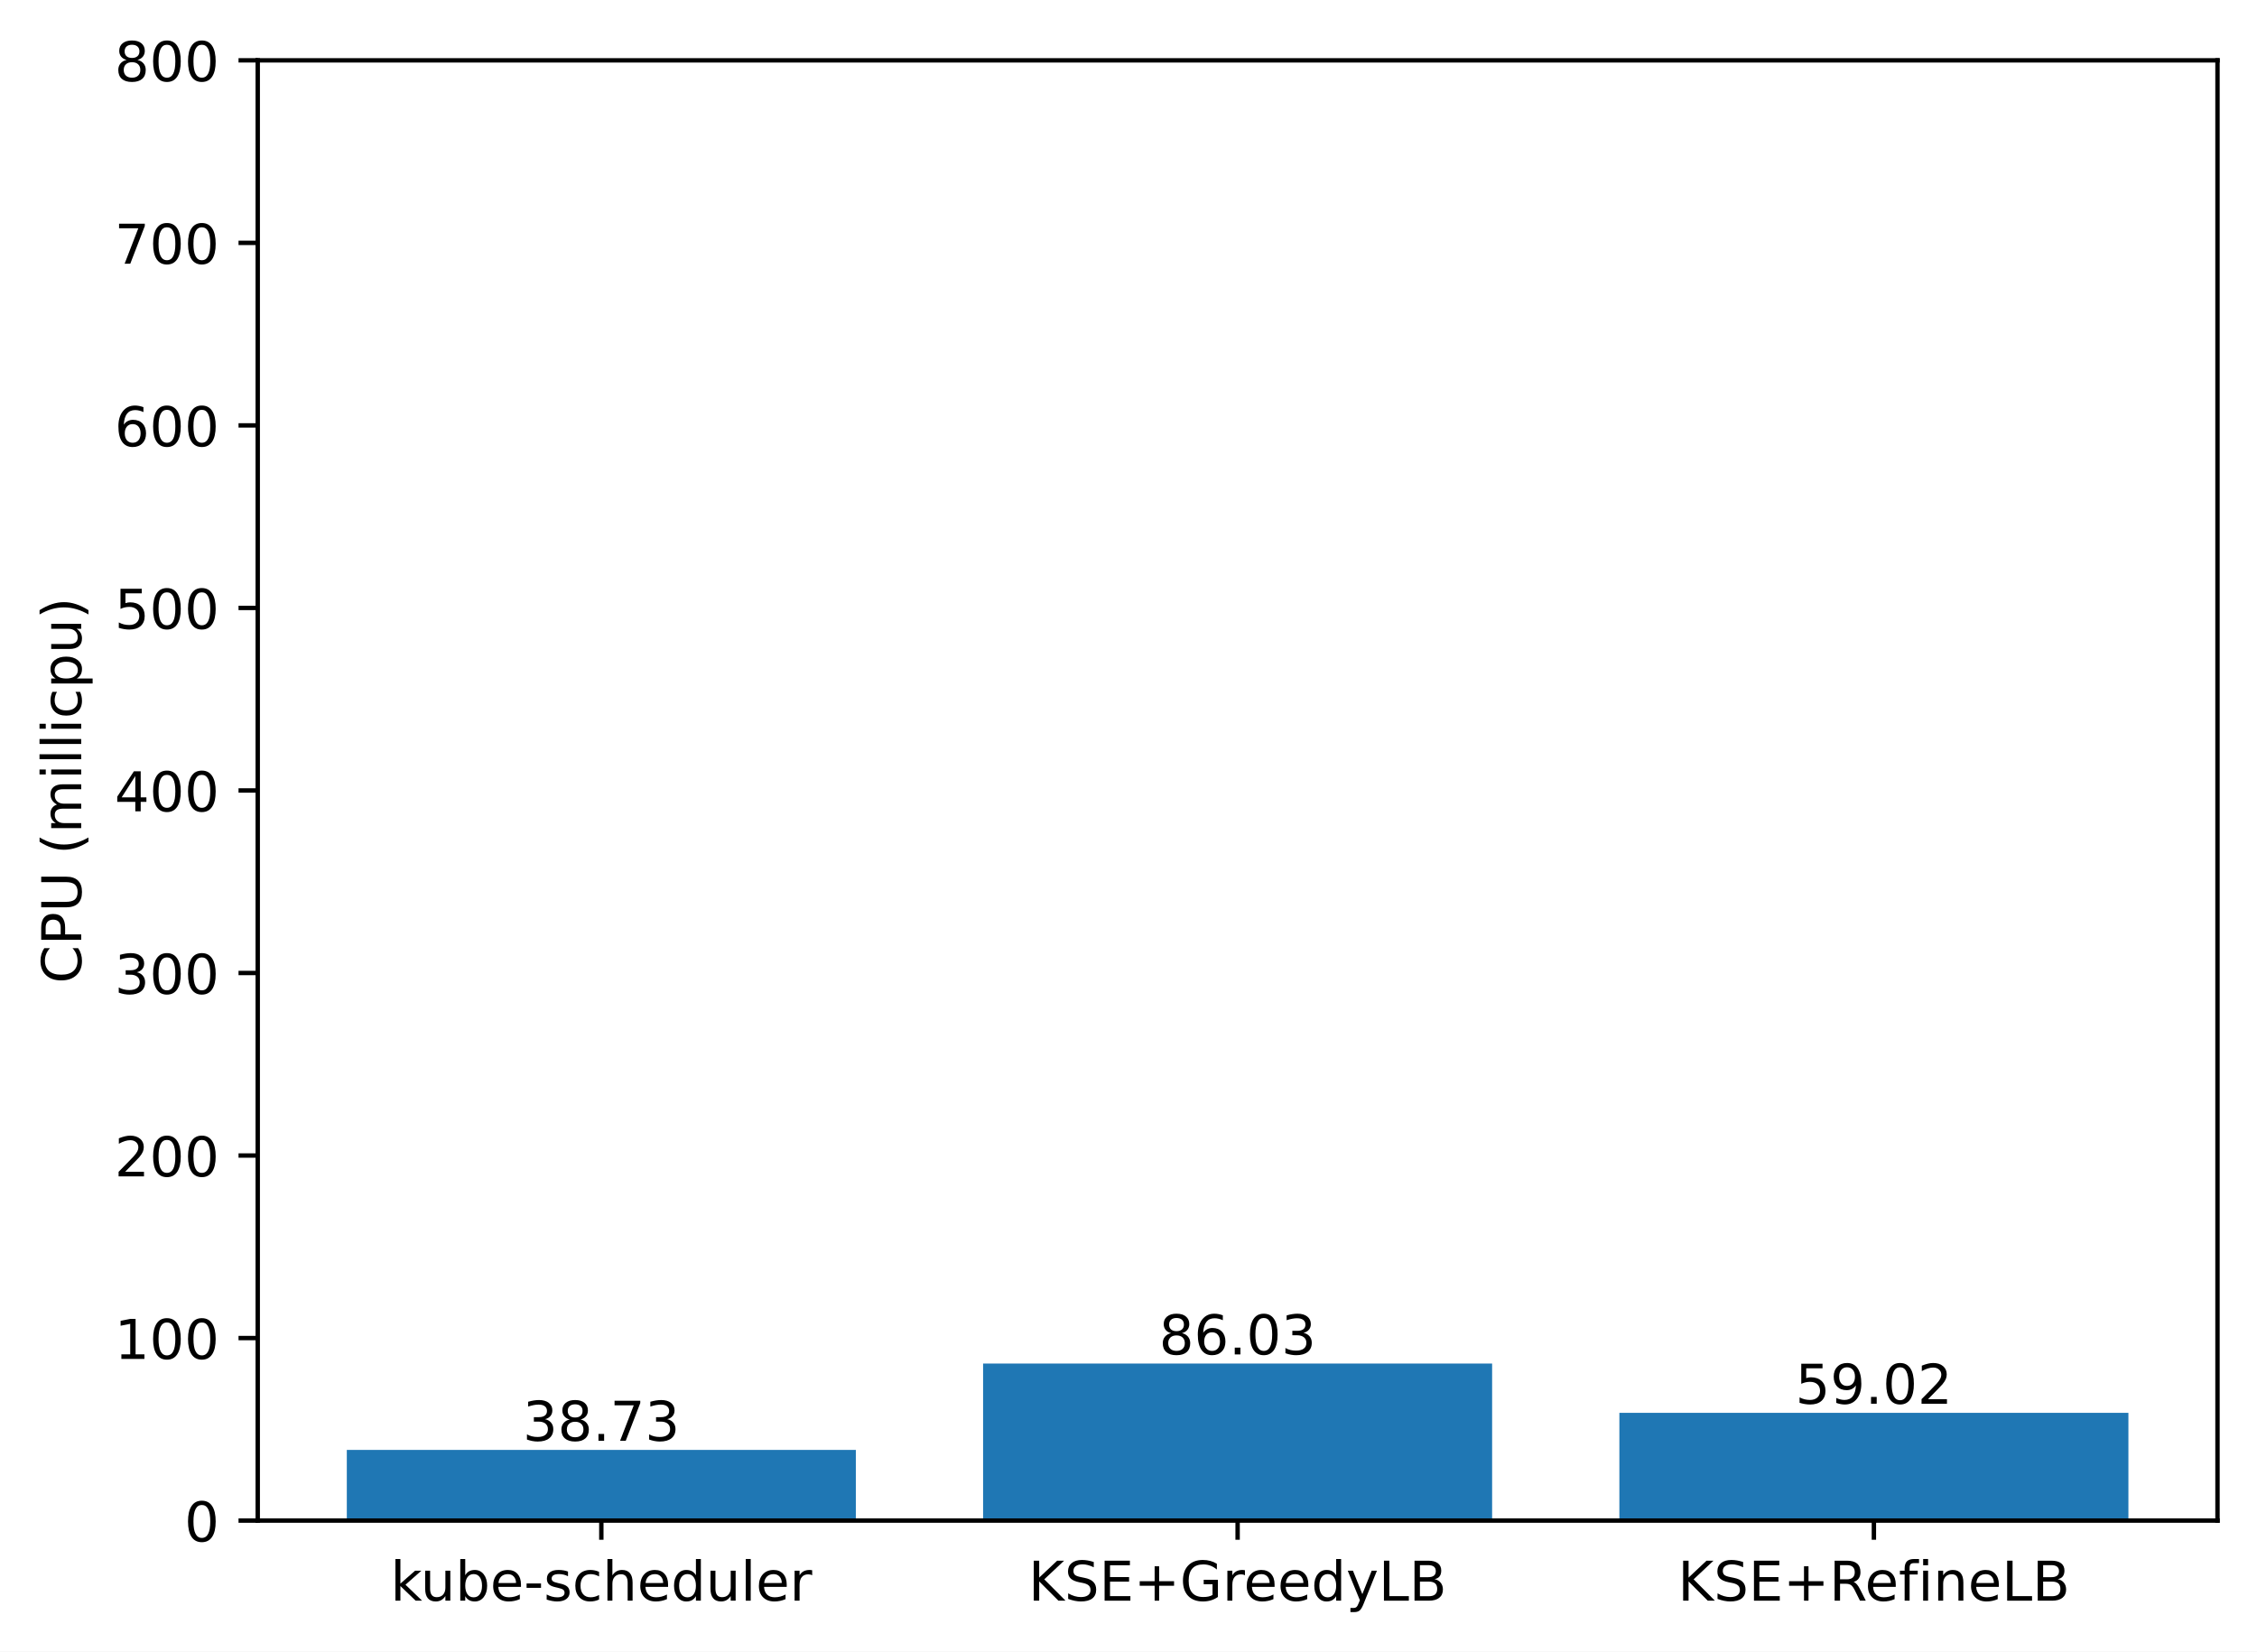
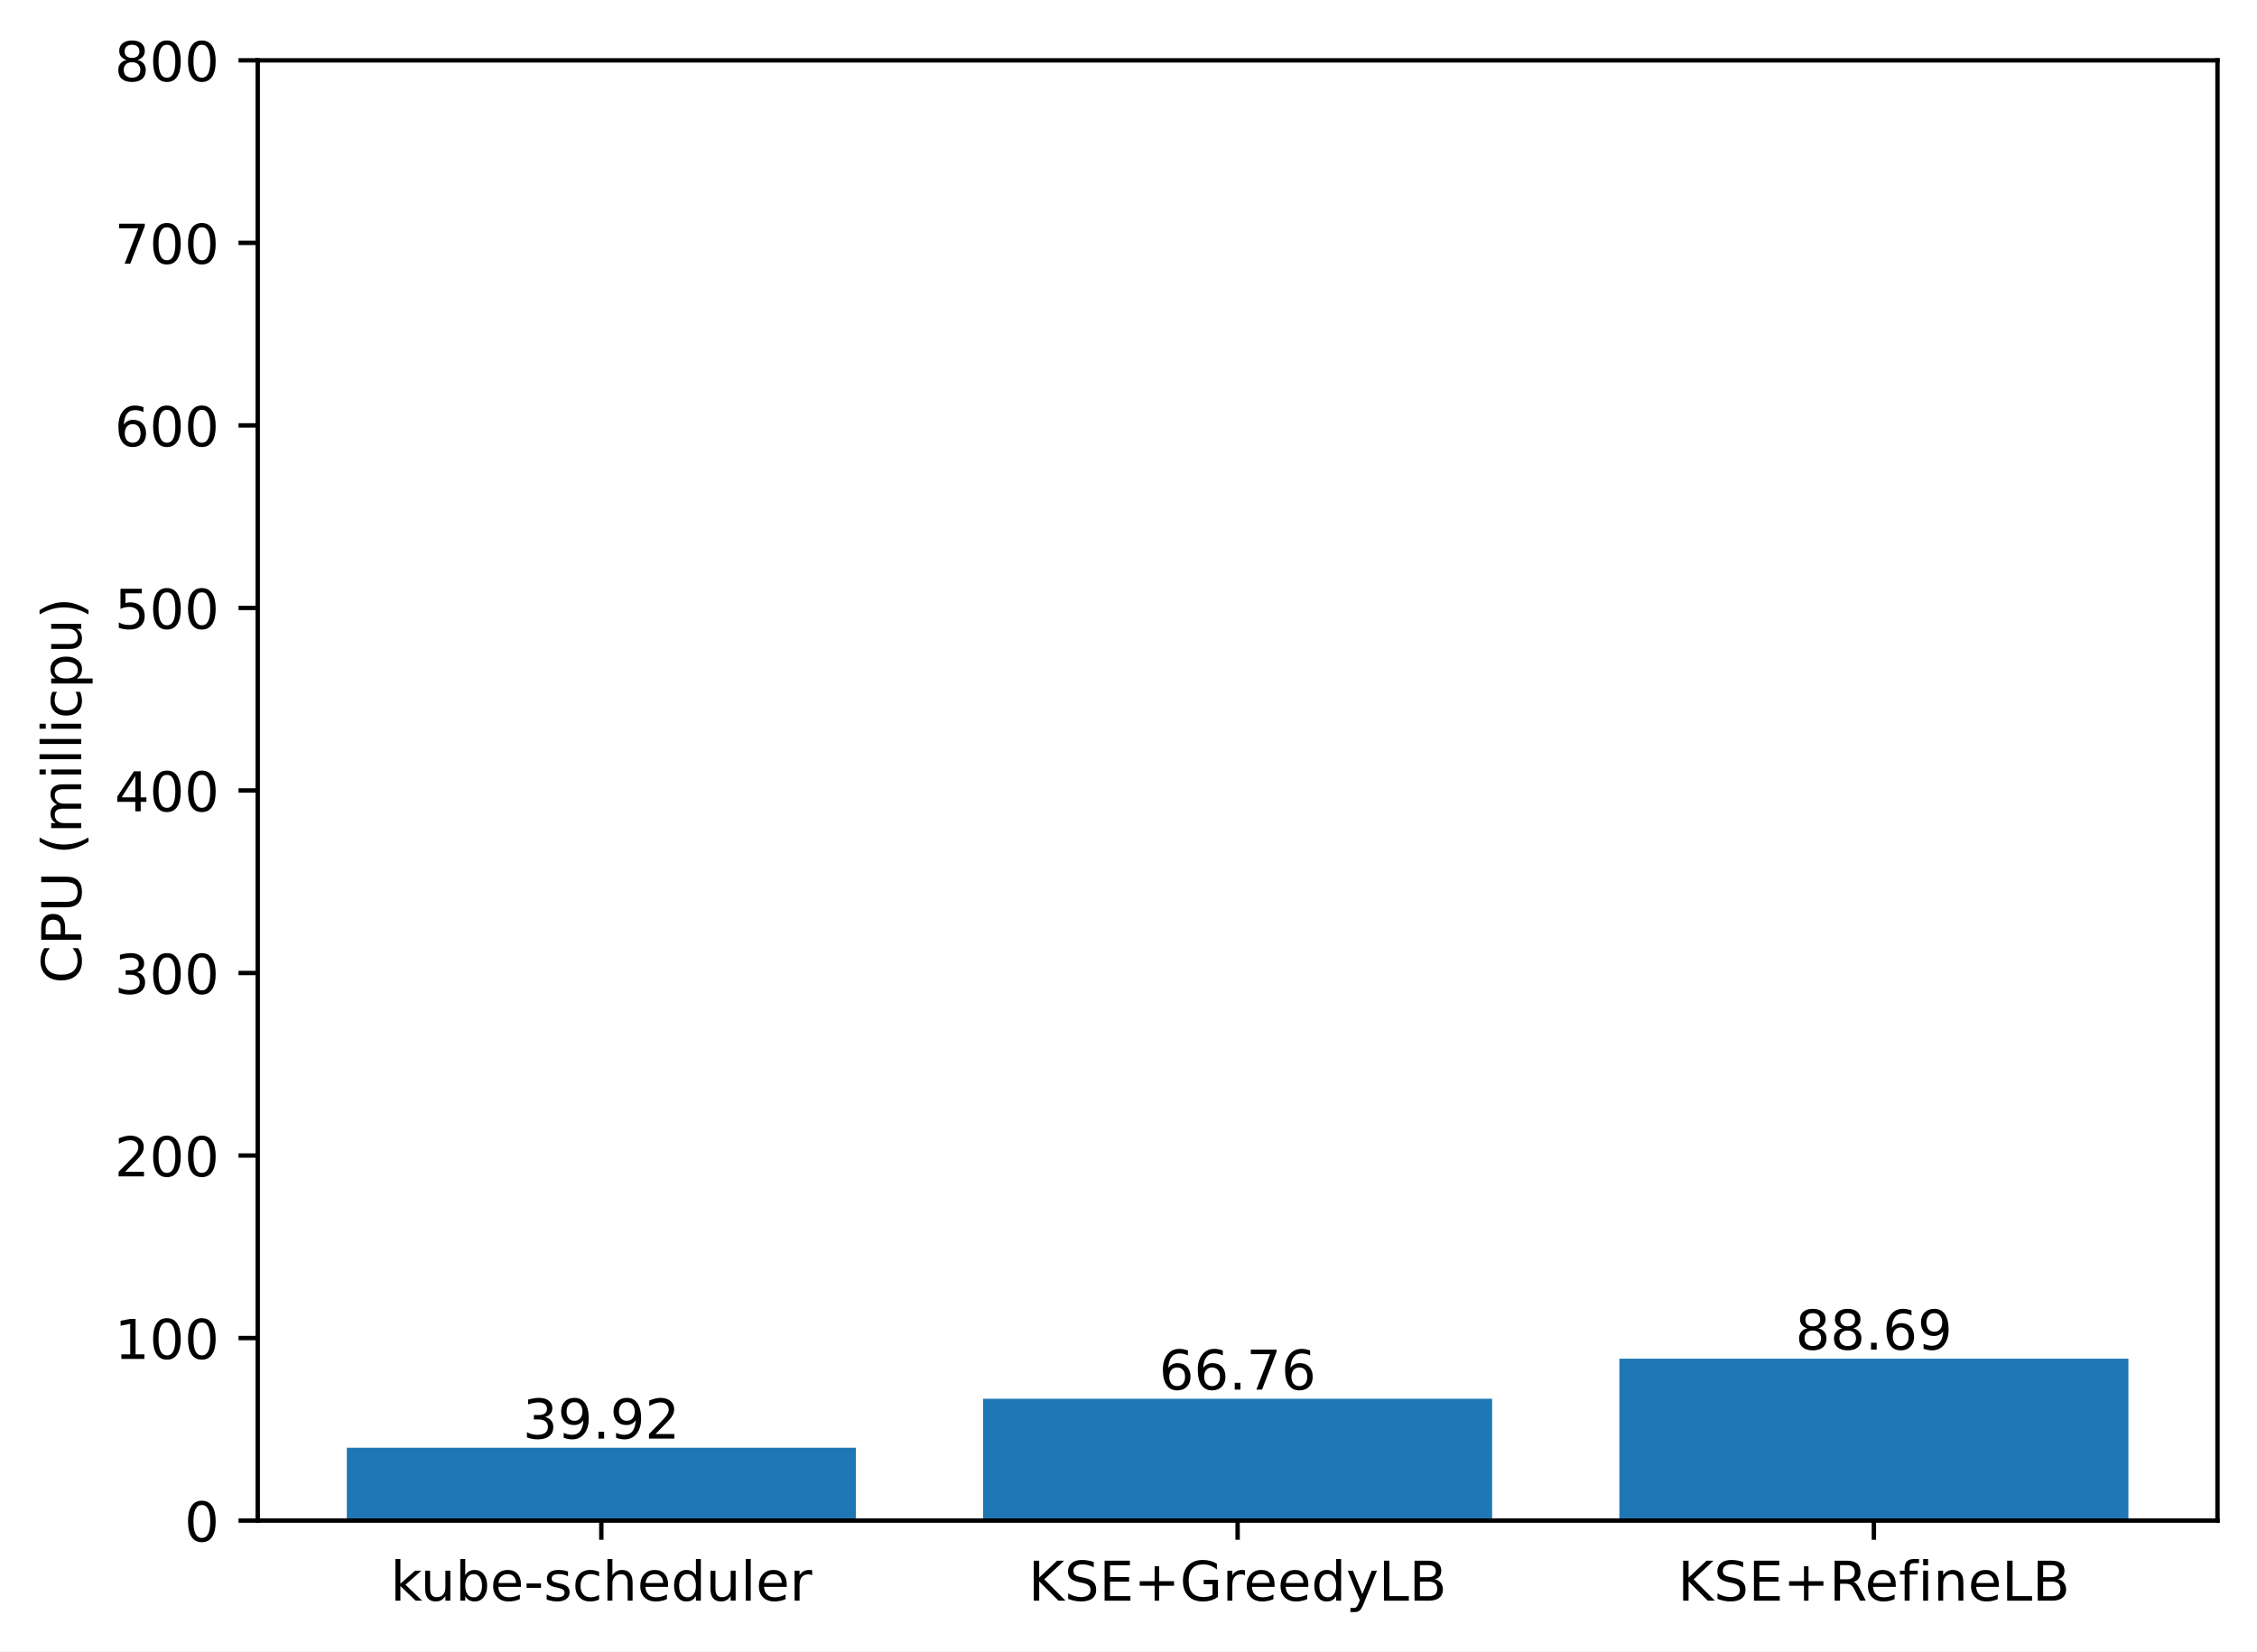
<svg xmlns="http://www.w3.org/2000/svg" xmlns:xlink="http://www.w3.org/1999/xlink" width="411.286pt" height="300.989pt" viewBox="0 0 411.286 300.989" version="1.1">
  <defs>
    <style type="text/css">*{stroke-linejoin: round; stroke-linecap: butt}</style>
  </defs>
  <g id="figure_1">
    <g id="patch_1">
      <path d="M 0 300.989  L 411.286 300.989  L 411.286 0  L 0 0  z " style="fill: #ffffff" />
    </g>
    <g id="axes_1">
      <g id="patch_2">
        <path d="M 46.966 277.111  L 404.086 277.111  L 404.086 10.999  L 46.966 10.999  z " style="fill: #ffffff" />
      </g>
      <g id="patch_3">
-         <path d="M 63.198 277.111  L 155.957 277.111  L 155.957 264.228  L 63.198 264.228  z " clip-path="url(#p5f92739974)" style="fill: #1f77b4" />
+         <path d="M 63.198 277.111  L 155.957 277.111  L 155.957 263.832  L 63.198 263.832  z " clip-path="url(#p7c33655fe7)" style="fill: #1f77b4" />
      </g>
      <g id="patch_4">
-         <path d="M 179.146 277.111  L 271.905 277.111  L 271.905 248.494  L 179.146 248.494  z " clip-path="url(#p5f92739974)" style="fill: #1f77b4" />
+         <path d="M 179.146 277.111  L 271.905 277.111  L 271.905 254.904  L 179.146 254.904  z " clip-path="url(#p7c33655fe7)" style="fill: #1f77b4" />
      </g>
      <g id="patch_5">
-         <path d="M 295.094 277.111  L 387.853 277.111  L 387.853 257.479  L 295.094 257.479  z " clip-path="url(#p5f92739974)" style="fill: #1f77b4" />
+         <path d="M 295.094 277.111  L 387.853 277.111  L 387.853 247.609  L 295.094 247.609  z " clip-path="url(#p7c33655fe7)" style="fill: #1f77b4" />
      </g>
      <g id="matplotlib.axis_1">
        <g id="xtick_1">
          <g id="line2d_1">
            <defs>
-               <path id="md800d34e52" d="M 0 0  L 0 3.5  " style="stroke: #000000; stroke-width: 0.8" />
+               <path id="mb39ee05515" d="M 0 0  L 0 3.5  " style="stroke: #000000; stroke-width: 0.8" />
            </defs>
            <g>
-               <use xlink:href="#md800d34e52" x="109.578" y="277.111" style="stroke: #000000; stroke-width: 0.8" />
+               <use xlink:href="#mb39ee05515" x="109.578" y="277.111" style="stroke: #000000; stroke-width: 0.8" />
            </g>
          </g>
          <g id="text_1">
            <g transform="translate(71.15179 291.7097)scale(0.1 -0.1)">
              <defs>
                <path id="DejaVuSans-6b" d="M 581 4863  L 1159 4863  L 1159 1991  L 2875 3500  L 3609 3500  L 1753 1863  L 3688 0  L 2938 0  L 1159 1709  L 1159 0  L 581 0  L 581 4863  z " transform="scale(0.015625)" />
                <path id="DejaVuSans-75" d="M 544 1381  L 544 3500  L 1119 3500  L 1119 1403  Q 1119 906 1312 657  Q 1506 409 1894 409  Q 2359 409 2629 706  Q 2900 1003 2900 1516  L 2900 3500  L 3475 3500  L 3475 0  L 2900 0  L 2900 538  Q 2691 219 2414 64  Q 2138 -91 1772 -91  Q 1169 -91 856 284  Q 544 659 544 1381  z M 1991 3584  L 1991 3584  z " transform="scale(0.015625)" />
                <path id="DejaVuSans-62" d="M 3116 1747  Q 3116 2381 2855 2742  Q 2594 3103 2138 3103  Q 1681 3103 1420 2742  Q 1159 2381 1159 1747  Q 1159 1113 1420 752  Q 1681 391 2138 391  Q 2594 391 2855 752  Q 3116 1113 3116 1747  z M 1159 2969  Q 1341 3281 1617 3432  Q 1894 3584 2278 3584  Q 2916 3584 3314 3078  Q 3713 2572 3713 1747  Q 3713 922 3314 415  Q 2916 -91 2278 -91  Q 1894 -91 1617 61  Q 1341 213 1159 525  L 1159 0  L 581 0  L 581 4863  L 1159 4863  L 1159 2969  z " transform="scale(0.015625)" />
                <path id="DejaVuSans-65" d="M 3597 1894  L 3597 1613  L 953 1613  Q 991 1019 1311 708  Q 1631 397 2203 397  Q 2534 397 2845 478  Q 3156 559 3463 722  L 3463 178  Q 3153 47 2828 -22  Q 2503 -91 2169 -91  Q 1331 -91 842 396  Q 353 884 353 1716  Q 353 2575 817 3079  Q 1281 3584 2069 3584  Q 2775 3584 3186 3129  Q 3597 2675 3597 1894  z M 3022 2063  Q 3016 2534 2758 2815  Q 2500 3097 2075 3097  Q 1594 3097 1305 2825  Q 1016 2553 972 2059  L 3022 2063  z " transform="scale(0.015625)" />
                <path id="DejaVuSans-2d" d="M 313 2009  L 1997 2009  L 1997 1497  L 313 1497  L 313 2009  z " transform="scale(0.015625)" />
                <path id="DejaVuSans-73" d="M 2834 3397  L 2834 2853  Q 2591 2978 2328 3040  Q 2066 3103 1784 3103  Q 1356 3103 1142 2972  Q 928 2841 928 2578  Q 928 2378 1081 2264  Q 1234 2150 1697 2047  L 1894 2003  Q 2506 1872 2764 1633  Q 3022 1394 3022 966  Q 3022 478 2636 193  Q 2250 -91 1575 -91  Q 1294 -91 989 -36  Q 684 19 347 128  L 347 722  Q 666 556 975 473  Q 1284 391 1588 391  Q 1994 391 2212 530  Q 2431 669 2431 922  Q 2431 1156 2273 1281  Q 2116 1406 1581 1522  L 1381 1569  Q 847 1681 609 1914  Q 372 2147 372 2553  Q 372 3047 722 3315  Q 1072 3584 1716 3584  Q 2034 3584 2315 3537  Q 2597 3491 2834 3397  z " transform="scale(0.015625)" />
                <path id="DejaVuSans-63" d="M 3122 3366  L 3122 2828  Q 2878 2963 2633 3030  Q 2388 3097 2138 3097  Q 1578 3097 1268 2742  Q 959 2388 959 1747  Q 959 1106 1268 751  Q 1578 397 2138 397  Q 2388 397 2633 464  Q 2878 531 3122 666  L 3122 134  Q 2881 22 2623 -34  Q 2366 -91 2075 -91  Q 1284 -91 818 406  Q 353 903 353 1747  Q 353 2603 823 3093  Q 1294 3584 2113 3584  Q 2378 3584 2631 3529  Q 2884 3475 3122 3366  z " transform="scale(0.015625)" />
                <path id="DejaVuSans-68" d="M 3513 2113  L 3513 0  L 2938 0  L 2938 2094  Q 2938 2591 2744 2837  Q 2550 3084 2163 3084  Q 1697 3084 1428 2787  Q 1159 2491 1159 1978  L 1159 0  L 581 0  L 581 4863  L 1159 4863  L 1159 2956  Q 1366 3272 1645 3428  Q 1925 3584 2291 3584  Q 2894 3584 3203 3211  Q 3513 2838 3513 2113  z " transform="scale(0.015625)" />
                <path id="DejaVuSans-64" d="M 2906 2969  L 2906 4863  L 3481 4863  L 3481 0  L 2906 0  L 2906 525  Q 2725 213 2448 61  Q 2172 -91 1784 -91  Q 1150 -91 751 415  Q 353 922 353 1747  Q 353 2572 751 3078  Q 1150 3584 1784 3584  Q 2172 3584 2448 3432  Q 2725 3281 2906 2969  z M 947 1747  Q 947 1113 1208 752  Q 1469 391 1925 391  Q 2381 391 2643 752  Q 2906 1113 2906 1747  Q 2906 2381 2643 2742  Q 2381 3103 1925 3103  Q 1469 3103 1208 2742  Q 947 2381 947 1747  z " transform="scale(0.015625)" />
                <path id="DejaVuSans-6c" d="M 603 4863  L 1178 4863  L 1178 0  L 603 0  L 603 4863  z " transform="scale(0.015625)" />
                <path id="DejaVuSans-72" d="M 2631 2963  Q 2534 3019 2420 3045  Q 2306 3072 2169 3072  Q 1681 3072 1420 2755  Q 1159 2438 1159 1844  L 1159 0  L 581 0  L 581 3500  L 1159 3500  L 1159 2956  Q 1341 3275 1631 3429  Q 1922 3584 2338 3584  Q 2397 3584 2469 3576  Q 2541 3569 2628 3553  L 2631 2963  z " transform="scale(0.015625)" />
              </defs>
              <use xlink:href="#DejaVuSans-6b" />
              <use xlink:href="#DejaVuSans-75" x="54.785" />
              <use xlink:href="#DejaVuSans-62" x="118.164" />
              <use xlink:href="#DejaVuSans-65" x="181.641" />
              <use xlink:href="#DejaVuSans-2d" x="243.164" />
              <use xlink:href="#DejaVuSans-73" x="279.248" />
              <use xlink:href="#DejaVuSans-63" x="331.348" />
              <use xlink:href="#DejaVuSans-68" x="386.328" />
              <use xlink:href="#DejaVuSans-65" x="449.707" />
              <use xlink:href="#DejaVuSans-64" x="511.23" />
              <use xlink:href="#DejaVuSans-75" x="574.707" />
              <use xlink:href="#DejaVuSans-6c" x="638.086" />
              <use xlink:href="#DejaVuSans-65" x="665.869" />
              <use xlink:href="#DejaVuSans-72" x="727.393" />
            </g>
          </g>
        </g>
        <g id="xtick_2">
          <g id="line2d_2">
            <g>
-               <use xlink:href="#md800d34e52" x="225.526" y="277.111" style="stroke: #000000; stroke-width: 0.8" />
+               <use xlink:href="#mb39ee05515" x="225.526" y="277.111" style="stroke: #000000; stroke-width: 0.8" />
            </g>
          </g>
          <g id="text_2">
            <g transform="translate(187.403 291.7097)scale(0.1 -0.1)">
              <defs>
                <path id="DejaVuSans-4b" d="M 628 4666  L 1259 4666  L 1259 2694  L 3353 4666  L 4166 4666  L 1850 2491  L 4331 0  L 3500 0  L 1259 2247  L 1259 0  L 628 0  L 628 4666  z " transform="scale(0.015625)" />
                <path id="DejaVuSans-53" d="M 3425 4513  L 3425 3897  Q 3066 4069 2747 4153  Q 2428 4238 2131 4238  Q 1616 4238 1336 4038  Q 1056 3838 1056 3469  Q 1056 3159 1242 3001  Q 1428 2844 1947 2747  L 2328 2669  Q 3034 2534 3370 2195  Q 3706 1856 3706 1288  Q 3706 609 3251 259  Q 2797 -91 1919 -91  Q 1588 -91 1214 -16  Q 841 59 441 206  L 441 856  Q 825 641 1194 531  Q 1563 422 1919 422  Q 2459 422 2753 634  Q 3047 847 3047 1241  Q 3047 1584 2836 1778  Q 2625 1972 2144 2069  L 1759 2144  Q 1053 2284 737 2584  Q 422 2884 422 3419  Q 422 4038 858 4394  Q 1294 4750 2059 4750  Q 2388 4750 2728 4690  Q 3069 4631 3425 4513  z " transform="scale(0.015625)" />
                <path id="DejaVuSans-45" d="M 628 4666  L 3578 4666  L 3578 4134  L 1259 4134  L 1259 2753  L 3481 2753  L 3481 2222  L 1259 2222  L 1259 531  L 3634 531  L 3634 0  L 628 0  L 628 4666  z " transform="scale(0.015625)" />
                <path id="DejaVuSans-2b" d="M 2944 4013  L 2944 2272  L 4684 2272  L 4684 1741  L 2944 1741  L 2944 0  L 2419 0  L 2419 1741  L 678 1741  L 678 2272  L 2419 2272  L 2419 4013  L 2944 4013  z " transform="scale(0.015625)" />
                <path id="DejaVuSans-47" d="M 3809 666  L 3809 1919  L 2778 1919  L 2778 2438  L 4434 2438  L 4434 434  Q 4069 175 3628 42  Q 3188 -91 2688 -91  Q 1594 -91 976 548  Q 359 1188 359 2328  Q 359 3472 976 4111  Q 1594 4750 2688 4750  Q 3144 4750 3555 4637  Q 3966 4525 4313 4306  L 4313 3634  Q 3963 3931 3569 4081  Q 3175 4231 2741 4231  Q 1884 4231 1454 3753  Q 1025 3275 1025 2328  Q 1025 1384 1454 906  Q 1884 428 2741 428  Q 3075 428 3337 486  Q 3600 544 3809 666  z " transform="scale(0.015625)" />
                <path id="DejaVuSans-79" d="M 2059 -325  Q 1816 -950 1584 -1140  Q 1353 -1331 966 -1331  L 506 -1331  L 506 -850  L 844 -850  Q 1081 -850 1212 -737  Q 1344 -625 1503 -206  L 1606 56  L 191 3500  L 800 3500  L 1894 763  L 2988 3500  L 3597 3500  L 2059 -325  z " transform="scale(0.015625)" />
                <path id="DejaVuSans-4c" d="M 628 4666  L 1259 4666  L 1259 531  L 3531 531  L 3531 0  L 628 0  L 628 4666  z " transform="scale(0.015625)" />
                <path id="DejaVuSans-42" d="M 1259 2228  L 1259 519  L 2272 519  Q 2781 519 3026 730  Q 3272 941 3272 1375  Q 3272 1813 3026 2020  Q 2781 2228 2272 2228  L 1259 2228  z M 1259 4147  L 1259 2741  L 2194 2741  Q 2656 2741 2882 2914  Q 3109 3088 3109 3444  Q 3109 3797 2882 3972  Q 2656 4147 2194 4147  L 1259 4147  z M 628 4666  L 2241 4666  Q 2963 4666 3353 4366  Q 3744 4066 3744 3513  Q 3744 3084 3544 2831  Q 3344 2578 2956 2516  Q 3422 2416 3680 2098  Q 3938 1781 3938 1306  Q 3938 681 3513 340  Q 3088 0 2303 0  L 628 0  L 628 4666  z " transform="scale(0.015625)" />
              </defs>
              <use xlink:href="#DejaVuSans-4b" />
              <use xlink:href="#DejaVuSans-53" x="65.576" />
              <use xlink:href="#DejaVuSans-45" x="129.053" />
              <use xlink:href="#DejaVuSans-2b" x="192.236" />
              <use xlink:href="#DejaVuSans-47" x="276.025" />
              <use xlink:href="#DejaVuSans-72" x="353.516" />
              <use xlink:href="#DejaVuSans-65" x="392.379" />
              <use xlink:href="#DejaVuSans-65" x="453.902" />
              <use xlink:href="#DejaVuSans-64" x="515.426" />
              <use xlink:href="#DejaVuSans-79" x="578.902" />
              <use xlink:href="#DejaVuSans-4c" x="638.082" />
              <use xlink:href="#DejaVuSans-42" x="693.795" />
            </g>
          </g>
        </g>
        <g id="xtick_3">
          <g id="line2d_3">
            <g>
-               <use xlink:href="#md800d34e52" x="341.474" y="277.111" style="stroke: #000000; stroke-width: 0.8" />
+               <use xlink:href="#mb39ee05515" x="341.474" y="277.111" style="stroke: #000000; stroke-width: 0.8" />
            </g>
          </g>
          <g id="text_3">
            <g transform="translate(305.7346 291.7097)scale(0.1 -0.1)">
              <defs>
                <path id="DejaVuSans-52" d="M 2841 2188  Q 3044 2119 3236 1894  Q 3428 1669 3622 1275  L 4263 0  L 3584 0  L 2988 1197  Q 2756 1666 2539 1819  Q 2322 1972 1947 1972  L 1259 1972  L 1259 0  L 628 0  L 628 4666  L 2053 4666  Q 2853 4666 3247 4331  Q 3641 3997 3641 3322  Q 3641 2881 3436 2590  Q 3231 2300 2841 2188  z M 1259 4147  L 1259 2491  L 2053 2491  Q 2509 2491 2742 2702  Q 2975 2913 2975 3322  Q 2975 3731 2742 3939  Q 2509 4147 2053 4147  L 1259 4147  z " transform="scale(0.015625)" />
                <path id="DejaVuSans-66" d="M 2375 4863  L 2375 4384  L 1825 4384  Q 1516 4384 1395 4259  Q 1275 4134 1275 3809  L 1275 3500  L 2222 3500  L 2222 3053  L 1275 3053  L 1275 0  L 697 0  L 697 3053  L 147 3053  L 147 3500  L 697 3500  L 697 3744  Q 697 4328 969 4595  Q 1241 4863 1831 4863  L 2375 4863  z " transform="scale(0.015625)" />
                <path id="DejaVuSans-69" d="M 603 3500  L 1178 3500  L 1178 0  L 603 0  L 603 3500  z M 603 4863  L 1178 4863  L 1178 4134  L 603 4134  L 603 4863  z " transform="scale(0.015625)" />
                <path id="DejaVuSans-6e" d="M 3513 2113  L 3513 0  L 2938 0  L 2938 2094  Q 2938 2591 2744 2837  Q 2550 3084 2163 3084  Q 1697 3084 1428 2787  Q 1159 2491 1159 1978  L 1159 0  L 581 0  L 581 3500  L 1159 3500  L 1159 2956  Q 1366 3272 1645 3428  Q 1925 3584 2291 3584  Q 2894 3584 3203 3211  Q 3513 2838 3513 2113  z " transform="scale(0.015625)" />
              </defs>
              <use xlink:href="#DejaVuSans-4b" />
              <use xlink:href="#DejaVuSans-53" x="65.576" />
              <use xlink:href="#DejaVuSans-45" x="129.053" />
              <use xlink:href="#DejaVuSans-2b" x="192.236" />
              <use xlink:href="#DejaVuSans-52" x="276.025" />
              <use xlink:href="#DejaVuSans-65" x="341.008" />
              <use xlink:href="#DejaVuSans-66" x="402.531" />
              <use xlink:href="#DejaVuSans-69" x="437.736" />
              <use xlink:href="#DejaVuSans-6e" x="465.52" />
              <use xlink:href="#DejaVuSans-65" x="528.898" />
              <use xlink:href="#DejaVuSans-4c" x="590.422" />
              <use xlink:href="#DejaVuSans-42" x="646.135" />
            </g>
          </g>
        </g>
      </g>
      <g id="matplotlib.axis_2">
        <g id="ytick_1">
          <g id="line2d_4">
            <defs>
-               <path id="m29d9af2324" d="M 0 0  L -3.5 0  " style="stroke: #000000; stroke-width: 0.8" />
+               <path id="m8f01f84056" d="M 0 0  L -3.5 0  " style="stroke: #000000; stroke-width: 0.8" />
            </defs>
            <g>
-               <use xlink:href="#m29d9af2324" x="46.966" y="277.111" style="stroke: #000000; stroke-width: 0.8" />
+               <use xlink:href="#m8f01f84056" x="46.966" y="277.111" style="stroke: #000000; stroke-width: 0.8" />
            </g>
          </g>
          <g id="text_4">
            <g transform="translate(33.60312 280.9104)scale(0.1 -0.1)">
              <defs>
                <path id="DejaVuSans-30" d="M 2034 4250  Q 1547 4250 1301 3770  Q 1056 3291 1056 2328  Q 1056 1369 1301 889  Q 1547 409 2034 409  Q 2525 409 2770 889  Q 3016 1369 3016 2328  Q 3016 3291 2770 3770  Q 2525 4250 2034 4250  z M 2034 4750  Q 2819 4750 3233 4129  Q 3647 3509 3647 2328  Q 3647 1150 3233 529  Q 2819 -91 2034 -91  Q 1250 -91 836 529  Q 422 1150 422 2328  Q 422 3509 836 4129  Q 1250 4750 2034 4750  z " transform="scale(0.015625)" />
              </defs>
              <use xlink:href="#DejaVuSans-30" />
            </g>
          </g>
        </g>
        <g id="ytick_2">
          <g id="line2d_5">
            <g>
-               <use xlink:href="#m29d9af2324" x="46.966" y="243.847" style="stroke: #000000; stroke-width: 0.8" />
+               <use xlink:href="#m8f01f84056" x="46.966" y="243.847" style="stroke: #000000; stroke-width: 0.8" />
            </g>
          </g>
          <g id="text_5">
            <g transform="translate(20.87813 247.6464)scale(0.1 -0.1)">
              <defs>
                <path id="DejaVuSans-31" d="M 794 531  L 1825 531  L 1825 4091  L 703 3866  L 703 4441  L 1819 4666  L 2450 4666  L 2450 531  L 3481 531  L 3481 0  L 794 0  L 794 531  z " transform="scale(0.015625)" />
              </defs>
              <use xlink:href="#DejaVuSans-31" />
              <use xlink:href="#DejaVuSans-30" x="63.623" />
              <use xlink:href="#DejaVuSans-30" x="127.246" />
            </g>
          </g>
        </g>
        <g id="ytick_3">
          <g id="line2d_6">
            <g>
-               <use xlink:href="#m29d9af2324" x="46.966" y="210.583" style="stroke: #000000; stroke-width: 0.8" />
+               <use xlink:href="#m8f01f84056" x="46.966" y="210.583" style="stroke: #000000; stroke-width: 0.8" />
            </g>
          </g>
          <g id="text_6">
            <g transform="translate(20.87813 214.3824)scale(0.1 -0.1)">
              <defs>
                <path id="DejaVuSans-32" d="M 1228 531  L 3431 531  L 3431 0  L 469 0  L 469 531  Q 828 903 1448 1529  Q 2069 2156 2228 2338  Q 2531 2678 2651 2914  Q 2772 3150 2772 3378  Q 2772 3750 2511 3984  Q 2250 4219 1831 4219  Q 1534 4219 1204 4116  Q 875 4013 500 3803  L 500 4441  Q 881 4594 1212 4672  Q 1544 4750 1819 4750  Q 2544 4750 2975 4387  Q 3406 4025 3406 3419  Q 3406 3131 3298 2873  Q 3191 2616 2906 2266  Q 2828 2175 2409 1742  Q 1991 1309 1228 531  z " transform="scale(0.015625)" />
              </defs>
              <use xlink:href="#DejaVuSans-32" />
              <use xlink:href="#DejaVuSans-30" x="63.623" />
              <use xlink:href="#DejaVuSans-30" x="127.246" />
            </g>
          </g>
        </g>
        <g id="ytick_4">
          <g id="line2d_7">
            <g>
-               <use xlink:href="#m29d9af2324" x="46.966" y="177.319" style="stroke: #000000; stroke-width: 0.8" />
+               <use xlink:href="#m8f01f84056" x="46.966" y="177.319" style="stroke: #000000; stroke-width: 0.8" />
            </g>
          </g>
          <g id="text_7">
            <g transform="translate(20.87813 181.1184)scale(0.1 -0.1)">
              <defs>
                <path id="DejaVuSans-33" d="M 2597 2516  Q 3050 2419 3304 2112  Q 3559 1806 3559 1356  Q 3559 666 3084 287  Q 2609 -91 1734 -91  Q 1441 -91 1130 -33  Q 819 25 488 141  L 488 750  Q 750 597 1062 519  Q 1375 441 1716 441  Q 2309 441 2620 675  Q 2931 909 2931 1356  Q 2931 1769 2642 2001  Q 2353 2234 1838 2234  L 1294 2234  L 1294 2753  L 1863 2753  Q 2328 2753 2575 2939  Q 2822 3125 2822 3475  Q 2822 3834 2567 4026  Q 2313 4219 1838 4219  Q 1578 4219 1281 4162  Q 984 4106 628 3988  L 628 4550  Q 988 4650 1302 4700  Q 1616 4750 1894 4750  Q 2613 4750 3031 4423  Q 3450 4097 3450 3541  Q 3450 3153 3228 2886  Q 3006 2619 2597 2516  z " transform="scale(0.015625)" />
              </defs>
              <use xlink:href="#DejaVuSans-33" />
              <use xlink:href="#DejaVuSans-30" x="63.623" />
              <use xlink:href="#DejaVuSans-30" x="127.246" />
            </g>
          </g>
        </g>
        <g id="ytick_5">
          <g id="line2d_8">
            <g>
-               <use xlink:href="#m29d9af2324" x="46.966" y="144.055" style="stroke: #000000; stroke-width: 0.8" />
+               <use xlink:href="#m8f01f84056" x="46.966" y="144.055" style="stroke: #000000; stroke-width: 0.8" />
            </g>
          </g>
          <g id="text_8">
            <g transform="translate(20.87813 147.8544)scale(0.1 -0.1)">
              <defs>
                <path id="DejaVuSans-34" d="M 2419 4116  L 825 1625  L 2419 1625  L 2419 4116  z M 2253 4666  L 3047 4666  L 3047 1625  L 3713 1625  L 3713 1100  L 3047 1100  L 3047 0  L 2419 0  L 2419 1100  L 313 1100  L 313 1709  L 2253 4666  z " transform="scale(0.015625)" />
              </defs>
              <use xlink:href="#DejaVuSans-34" />
              <use xlink:href="#DejaVuSans-30" x="63.623" />
              <use xlink:href="#DejaVuSans-30" x="127.246" />
            </g>
          </g>
        </g>
        <g id="ytick_6">
          <g id="line2d_9">
            <g>
-               <use xlink:href="#m29d9af2324" x="46.966" y="110.791" style="stroke: #000000; stroke-width: 0.8" />
+               <use xlink:href="#m8f01f84056" x="46.966" y="110.791" style="stroke: #000000; stroke-width: 0.8" />
            </g>
          </g>
          <g id="text_9">
            <g transform="translate(20.87813 114.5904)scale(0.1 -0.1)">
              <defs>
                <path id="DejaVuSans-35" d="M 691 4666  L 3169 4666  L 3169 4134  L 1269 4134  L 1269 2991  Q 1406 3038 1543 3061  Q 1681 3084 1819 3084  Q 2600 3084 3056 2656  Q 3513 2228 3513 1497  Q 3513 744 3044 326  Q 2575 -91 1722 -91  Q 1428 -91 1123 -41  Q 819 9 494 109  L 494 744  Q 775 591 1075 516  Q 1375 441 1709 441  Q 2250 441 2565 725  Q 2881 1009 2881 1497  Q 2881 1984 2565 2268  Q 2250 2553 1709 2553  Q 1456 2553 1204 2497  Q 953 2441 691 2322  L 691 4666  z " transform="scale(0.015625)" />
              </defs>
              <use xlink:href="#DejaVuSans-35" />
              <use xlink:href="#DejaVuSans-30" x="63.623" />
              <use xlink:href="#DejaVuSans-30" x="127.246" />
            </g>
          </g>
        </g>
        <g id="ytick_7">
          <g id="line2d_10">
            <g>
-               <use xlink:href="#m29d9af2324" x="46.966" y="77.527" style="stroke: #000000; stroke-width: 0.8" />
+               <use xlink:href="#m8f01f84056" x="46.966" y="77.527" style="stroke: #000000; stroke-width: 0.8" />
            </g>
          </g>
          <g id="text_10">
            <g transform="translate(20.87813 81.32644)scale(0.1 -0.1)">
              <defs>
                <path id="DejaVuSans-36" d="M 2113 2584  Q 1688 2584 1439 2293  Q 1191 2003 1191 1497  Q 1191 994 1439 701  Q 1688 409 2113 409  Q 2538 409 2786 701  Q 3034 994 3034 1497  Q 3034 2003 2786 2293  Q 2538 2584 2113 2584  z M 3366 4563  L 3366 3988  Q 3128 4100 2886 4159  Q 2644 4219 2406 4219  Q 1781 4219 1451 3797  Q 1122 3375 1075 2522  Q 1259 2794 1537 2939  Q 1816 3084 2150 3084  Q 2853 3084 3261 2657  Q 3669 2231 3669 1497  Q 3669 778 3244 343  Q 2819 -91 2113 -91  Q 1303 -91 875 529  Q 447 1150 447 2328  Q 447 3434 972 4092  Q 1497 4750 2381 4750  Q 2619 4750 2861 4703  Q 3103 4656 3366 4563  z " transform="scale(0.015625)" />
              </defs>
              <use xlink:href="#DejaVuSans-36" />
              <use xlink:href="#DejaVuSans-30" x="63.623" />
              <use xlink:href="#DejaVuSans-30" x="127.246" />
            </g>
          </g>
        </g>
        <g id="ytick_8">
          <g id="line2d_11">
            <g>
-               <use xlink:href="#m29d9af2324" x="46.966" y="44.263" style="stroke: #000000; stroke-width: 0.8" />
+               <use xlink:href="#m8f01f84056" x="46.966" y="44.263" style="stroke: #000000; stroke-width: 0.8" />
            </g>
          </g>
          <g id="text_11">
            <g transform="translate(20.87813 48.06244)scale(0.1 -0.1)">
              <defs>
                <path id="DejaVuSans-37" d="M 525 4666  L 3525 4666  L 3525 4397  L 1831 0  L 1172 0  L 2766 4134  L 525 4134  L 525 4666  z " transform="scale(0.015625)" />
              </defs>
              <use xlink:href="#DejaVuSans-37" />
              <use xlink:href="#DejaVuSans-30" x="63.623" />
              <use xlink:href="#DejaVuSans-30" x="127.246" />
            </g>
          </g>
        </g>
        <g id="ytick_9">
          <g id="line2d_12">
            <g>
-               <use xlink:href="#m29d9af2324" x="46.966" y="10.999" style="stroke: #000000; stroke-width: 0.8" />
+               <use xlink:href="#m8f01f84056" x="46.966" y="10.999" style="stroke: #000000; stroke-width: 0.8" />
            </g>
          </g>
          <g id="text_12">
            <g transform="translate(20.87813 14.79844)scale(0.1 -0.1)">
              <defs>
                <path id="DejaVuSans-38" d="M 2034 2216  Q 1584 2216 1326 1975  Q 1069 1734 1069 1313  Q 1069 891 1326 650  Q 1584 409 2034 409  Q 2484 409 2743 651  Q 3003 894 3003 1313  Q 3003 1734 2745 1975  Q 2488 2216 2034 2216  z M 1403 2484  Q 997 2584 770 2862  Q 544 3141 544 3541  Q 544 4100 942 4425  Q 1341 4750 2034 4750  Q 2731 4750 3128 4425  Q 3525 4100 3525 3541  Q 3525 3141 3298 2862  Q 3072 2584 2669 2484  Q 3125 2378 3379 2068  Q 3634 1759 3634 1313  Q 3634 634 3220 271  Q 2806 -91 2034 -91  Q 1263 -91 848 271  Q 434 634 434 1313  Q 434 1759 690 2068  Q 947 2378 1403 2484  z M 1172 3481  Q 1172 3119 1398 2916  Q 1625 2713 2034 2713  Q 2441 2713 2670 2916  Q 2900 3119 2900 3481  Q 2900 3844 2670 4047  Q 2441 4250 2034 4250  Q 1625 4250 1398 4047  Q 1172 3844 1172 3481  z " transform="scale(0.015625)" />
              </defs>
              <use xlink:href="#DejaVuSans-38" />
              <use xlink:href="#DejaVuSans-30" x="63.623" />
              <use xlink:href="#DejaVuSans-30" x="127.246" />
            </g>
          </g>
        </g>
        <g id="text_13">
          <g transform="translate(14.79844 179.2302)rotate(-90)scale(0.1 -0.1)">
            <defs>
              <path id="DejaVuSans-43" d="M 4122 4306  L 4122 3641  Q 3803 3938 3442 4084  Q 3081 4231 2675 4231  Q 1875 4231 1450 3742  Q 1025 3253 1025 2328  Q 1025 1406 1450 917  Q 1875 428 2675 428  Q 3081 428 3442 575  Q 3803 722 4122 1019  L 4122 359  Q 3791 134 3420 21  Q 3050 -91 2638 -91  Q 1578 -91 968 557  Q 359 1206 359 2328  Q 359 3453 968 4101  Q 1578 4750 2638 4750  Q 3056 4750 3426 4639  Q 3797 4528 4122 4306  z " transform="scale(0.015625)" />
              <path id="DejaVuSans-50" d="M 1259 4147  L 1259 2394  L 2053 2394  Q 2494 2394 2734 2622  Q 2975 2850 2975 3272  Q 2975 3691 2734 3919  Q 2494 4147 2053 4147  L 1259 4147  z M 628 4666  L 2053 4666  Q 2838 4666 3239 4311  Q 3641 3956 3641 3272  Q 3641 2581 3239 2228  Q 2838 1875 2053 1875  L 1259 1875  L 1259 0  L 628 0  L 628 4666  z " transform="scale(0.015625)" />
              <path id="DejaVuSans-55" d="M 556 4666  L 1191 4666  L 1191 1831  Q 1191 1081 1462 751  Q 1734 422 2344 422  Q 2950 422 3222 751  Q 3494 1081 3494 1831  L 3494 4666  L 4128 4666  L 4128 1753  Q 4128 841 3676 375  Q 3225 -91 2344 -91  Q 1459 -91 1007 375  Q 556 841 556 1753  L 556 4666  z " transform="scale(0.015625)" />
              <path id="DejaVuSans-20" transform="scale(0.015625)" />
              <path id="DejaVuSans-28" d="M 1984 4856  Q 1566 4138 1362 3434  Q 1159 2731 1159 2009  Q 1159 1288 1364 580  Q 1569 -128 1984 -844  L 1484 -844  Q 1016 -109 783 600  Q 550 1309 550 2009  Q 550 2706 781 3412  Q 1013 4119 1484 4856  L 1984 4856  z " transform="scale(0.015625)" />
              <path id="DejaVuSans-6d" d="M 3328 2828  Q 3544 3216 3844 3400  Q 4144 3584 4550 3584  Q 5097 3584 5394 3201  Q 5691 2819 5691 2113  L 5691 0  L 5113 0  L 5113 2094  Q 5113 2597 4934 2840  Q 4756 3084 4391 3084  Q 3944 3084 3684 2787  Q 3425 2491 3425 1978  L 3425 0  L 2847 0  L 2847 2094  Q 2847 2600 2669 2842  Q 2491 3084 2119 3084  Q 1678 3084 1418 2786  Q 1159 2488 1159 1978  L 1159 0  L 581 0  L 581 3500  L 1159 3500  L 1159 2956  Q 1356 3278 1631 3431  Q 1906 3584 2284 3584  Q 2666 3584 2933 3390  Q 3200 3197 3328 2828  z " transform="scale(0.015625)" />
              <path id="DejaVuSans-70" d="M 1159 525  L 1159 -1331  L 581 -1331  L 581 3500  L 1159 3500  L 1159 2969  Q 1341 3281 1617 3432  Q 1894 3584 2278 3584  Q 2916 3584 3314 3078  Q 3713 2572 3713 1747  Q 3713 922 3314 415  Q 2916 -91 2278 -91  Q 1894 -91 1617 61  Q 1341 213 1159 525  z M 3116 1747  Q 3116 2381 2855 2742  Q 2594 3103 2138 3103  Q 1681 3103 1420 2742  Q 1159 2381 1159 1747  Q 1159 1113 1420 752  Q 1681 391 2138 391  Q 2594 391 2855 752  Q 3116 1113 3116 1747  z " transform="scale(0.015625)" />
              <path id="DejaVuSans-29" d="M 513 4856  L 1013 4856  Q 1481 4119 1714 3412  Q 1947 2706 1947 2009  Q 1947 1309 1714 600  Q 1481 -109 1013 -844  L 513 -844  Q 928 -128 1133 580  Q 1338 1288 1338 2009  Q 1338 2731 1133 3434  Q 928 4138 513 4856  z " transform="scale(0.015625)" />
            </defs>
            <use xlink:href="#DejaVuSans-43" />
            <use xlink:href="#DejaVuSans-50" x="69.824" />
            <use xlink:href="#DejaVuSans-55" x="130.127" />
            <use xlink:href="#DejaVuSans-20" x="203.32" />
            <use xlink:href="#DejaVuSans-28" x="235.107" />
            <use xlink:href="#DejaVuSans-6d" x="274.121" />
            <use xlink:href="#DejaVuSans-69" x="371.533" />
            <use xlink:href="#DejaVuSans-6c" x="399.316" />
            <use xlink:href="#DejaVuSans-6c" x="427.1" />
            <use xlink:href="#DejaVuSans-69" x="454.883" />
            <use xlink:href="#DejaVuSans-63" x="482.666" />
            <use xlink:href="#DejaVuSans-70" x="537.646" />
            <use xlink:href="#DejaVuSans-75" x="601.123" />
            <use xlink:href="#DejaVuSans-29" x="664.502" />
          </g>
        </g>
      </g>
      <g id="patch_6">
        <path d="M 46.966 277.111  L 46.966 10.999  " style="fill: none; stroke: #000000; stroke-width: 0.8; stroke-linejoin: miter; stroke-linecap: square" />
      </g>
      <g id="patch_7">
        <path d="M 404.086 277.111  L 404.086 10.999  " style="fill: none; stroke: #000000; stroke-width: 0.8; stroke-linejoin: miter; stroke-linecap: square" />
      </g>
      <g id="patch_8">
        <path d="M 46.966 277.111  L 404.086 277.111  " style="fill: none; stroke: #000000; stroke-width: 0.8; stroke-linejoin: miter; stroke-linecap: square" />
      </g>
      <g id="patch_9">
        <path d="M 46.966 10.999  L 404.086 10.999  " style="fill: none; stroke: #000000; stroke-width: 0.8; stroke-linejoin: miter; stroke-linecap: square" />
      </g>
      <g id="text_14">
-         <g transform="translate(95.26351 262.5649)scale(0.1 -0.1)">
+         <g transform="translate(95.26351 262.169)scale(0.1 -0.1)">
          <defs>
+             <path id="DejaVuSans-39" d="M 703 97  L 703 672  Q 941 559 1184 500  Q 1428 441 1663 441  Q 2288 441 2617 861  Q 2947 1281 2994 2138  Q 2813 1869 2534 1725  Q 2256 1581 1919 1581  Q 1219 1581 811 2004  Q 403 2428 403 3163  Q 403 3881 828 4315  Q 1253 4750 1959 4750  Q 2769 4750 3195 4129  Q 3622 3509 3622 2328  Q 3622 1225 3098 567  Q 2575 -91 1691 -91  Q 1453 -91 1209 -44  Q 966 3 703 97  z M 1959 2075  Q 2384 2075 2632 2365  Q 2881 2656 2881 3163  Q 2881 3666 2632 3958  Q 2384 4250 1959 4250  Q 1534 4250 1286 3958  Q 1038 3666 1038 3163  Q 1038 2656 1286 2365  Q 1534 2075 1959 2075  z " transform="scale(0.015625)" />
            <path id="DejaVuSans-2e" d="M 684 794  L 1344 794  L 1344 0  L 684 0  L 684 794  z " transform="scale(0.015625)" />
          </defs>
          <use xlink:href="#DejaVuSans-33" />
+           <use xlink:href="#DejaVuSans-39" x="63.623" />
+           <use xlink:href="#DejaVuSans-2e" x="127.246" />
+           <use xlink:href="#DejaVuSans-39" x="159.033" />
+           <use xlink:href="#DejaVuSans-32" x="222.656" />
+         </g>
+       </g>
+       <g id="text_15">
+         <g transform="translate(211.2116 253.241)scale(0.1 -0.1)">
+           <use xlink:href="#DejaVuSans-36" />
+           <use xlink:href="#DejaVuSans-36" x="63.623" />
+           <use xlink:href="#DejaVuSans-2e" x="127.246" />
+           <use xlink:href="#DejaVuSans-37" x="159.033" />
+           <use xlink:href="#DejaVuSans-36" x="222.656" />
+         </g>
+       </g>
+       <g id="text_16">
+         <g transform="translate(327.1596 245.9462)scale(0.1 -0.1)">
+           <use xlink:href="#DejaVuSans-38" />
          <use xlink:href="#DejaVuSans-38" x="63.623" />
          <use xlink:href="#DejaVuSans-2e" x="127.246" />
-           <use xlink:href="#DejaVuSans-37" x="159.033" />
-           <use xlink:href="#DejaVuSans-33" x="222.656" />
-         </g>
-       </g>
-       <g id="text_15">
-         <g transform="translate(211.2116 246.831)scale(0.1 -0.1)">
-           <use xlink:href="#DejaVuSans-38" />
-           <use xlink:href="#DejaVuSans-36" x="63.623" />
-           <use xlink:href="#DejaVuSans-2e" x="127.246" />
-           <use xlink:href="#DejaVuSans-30" x="159.033" />
-           <use xlink:href="#DejaVuSans-33" x="222.656" />
-         </g>
-       </g>
-       <g id="text_16">
-         <g transform="translate(327.1596 255.8156)scale(0.1 -0.1)">
-           <defs>
-             <path id="DejaVuSans-39" d="M 703 97  L 703 672  Q 941 559 1184 500  Q 1428 441 1663 441  Q 2288 441 2617 861  Q 2947 1281 2994 2138  Q 2813 1869 2534 1725  Q 2256 1581 1919 1581  Q 1219 1581 811 2004  Q 403 2428 403 3163  Q 403 3881 828 4315  Q 1253 4750 1959 4750  Q 2769 4750 3195 4129  Q 3622 3509 3622 2328  Q 3622 1225 3098 567  Q 2575 -91 1691 -91  Q 1453 -91 1209 -44  Q 966 3 703 97  z M 1959 2075  Q 2384 2075 2632 2365  Q 2881 2656 2881 3163  Q 2881 3666 2632 3958  Q 2384 4250 1959 4250  Q 1534 4250 1286 3958  Q 1038 3666 1038 3163  Q 1038 2656 1286 2365  Q 1534 2075 1959 2075  z " transform="scale(0.015625)" />
-           </defs>
-           <use xlink:href="#DejaVuSans-35" />
-           <use xlink:href="#DejaVuSans-39" x="63.623" />
-           <use xlink:href="#DejaVuSans-2e" x="127.246" />
-           <use xlink:href="#DejaVuSans-30" x="159.033" />
-           <use xlink:href="#DejaVuSans-32" x="222.656" />
+           <use xlink:href="#DejaVuSans-36" x="159.033" />
+           <use xlink:href="#DejaVuSans-39" x="222.656" />
        </g>
      </g>
    </g>
  </g>
  <defs>
-     <clipPath id="p5f92739974">
+     <clipPath id="p7c33655fe7">
      <rect x="46.966" y="10.999" width="357.12" height="266.112" />
    </clipPath>
  </defs>
</svg>
